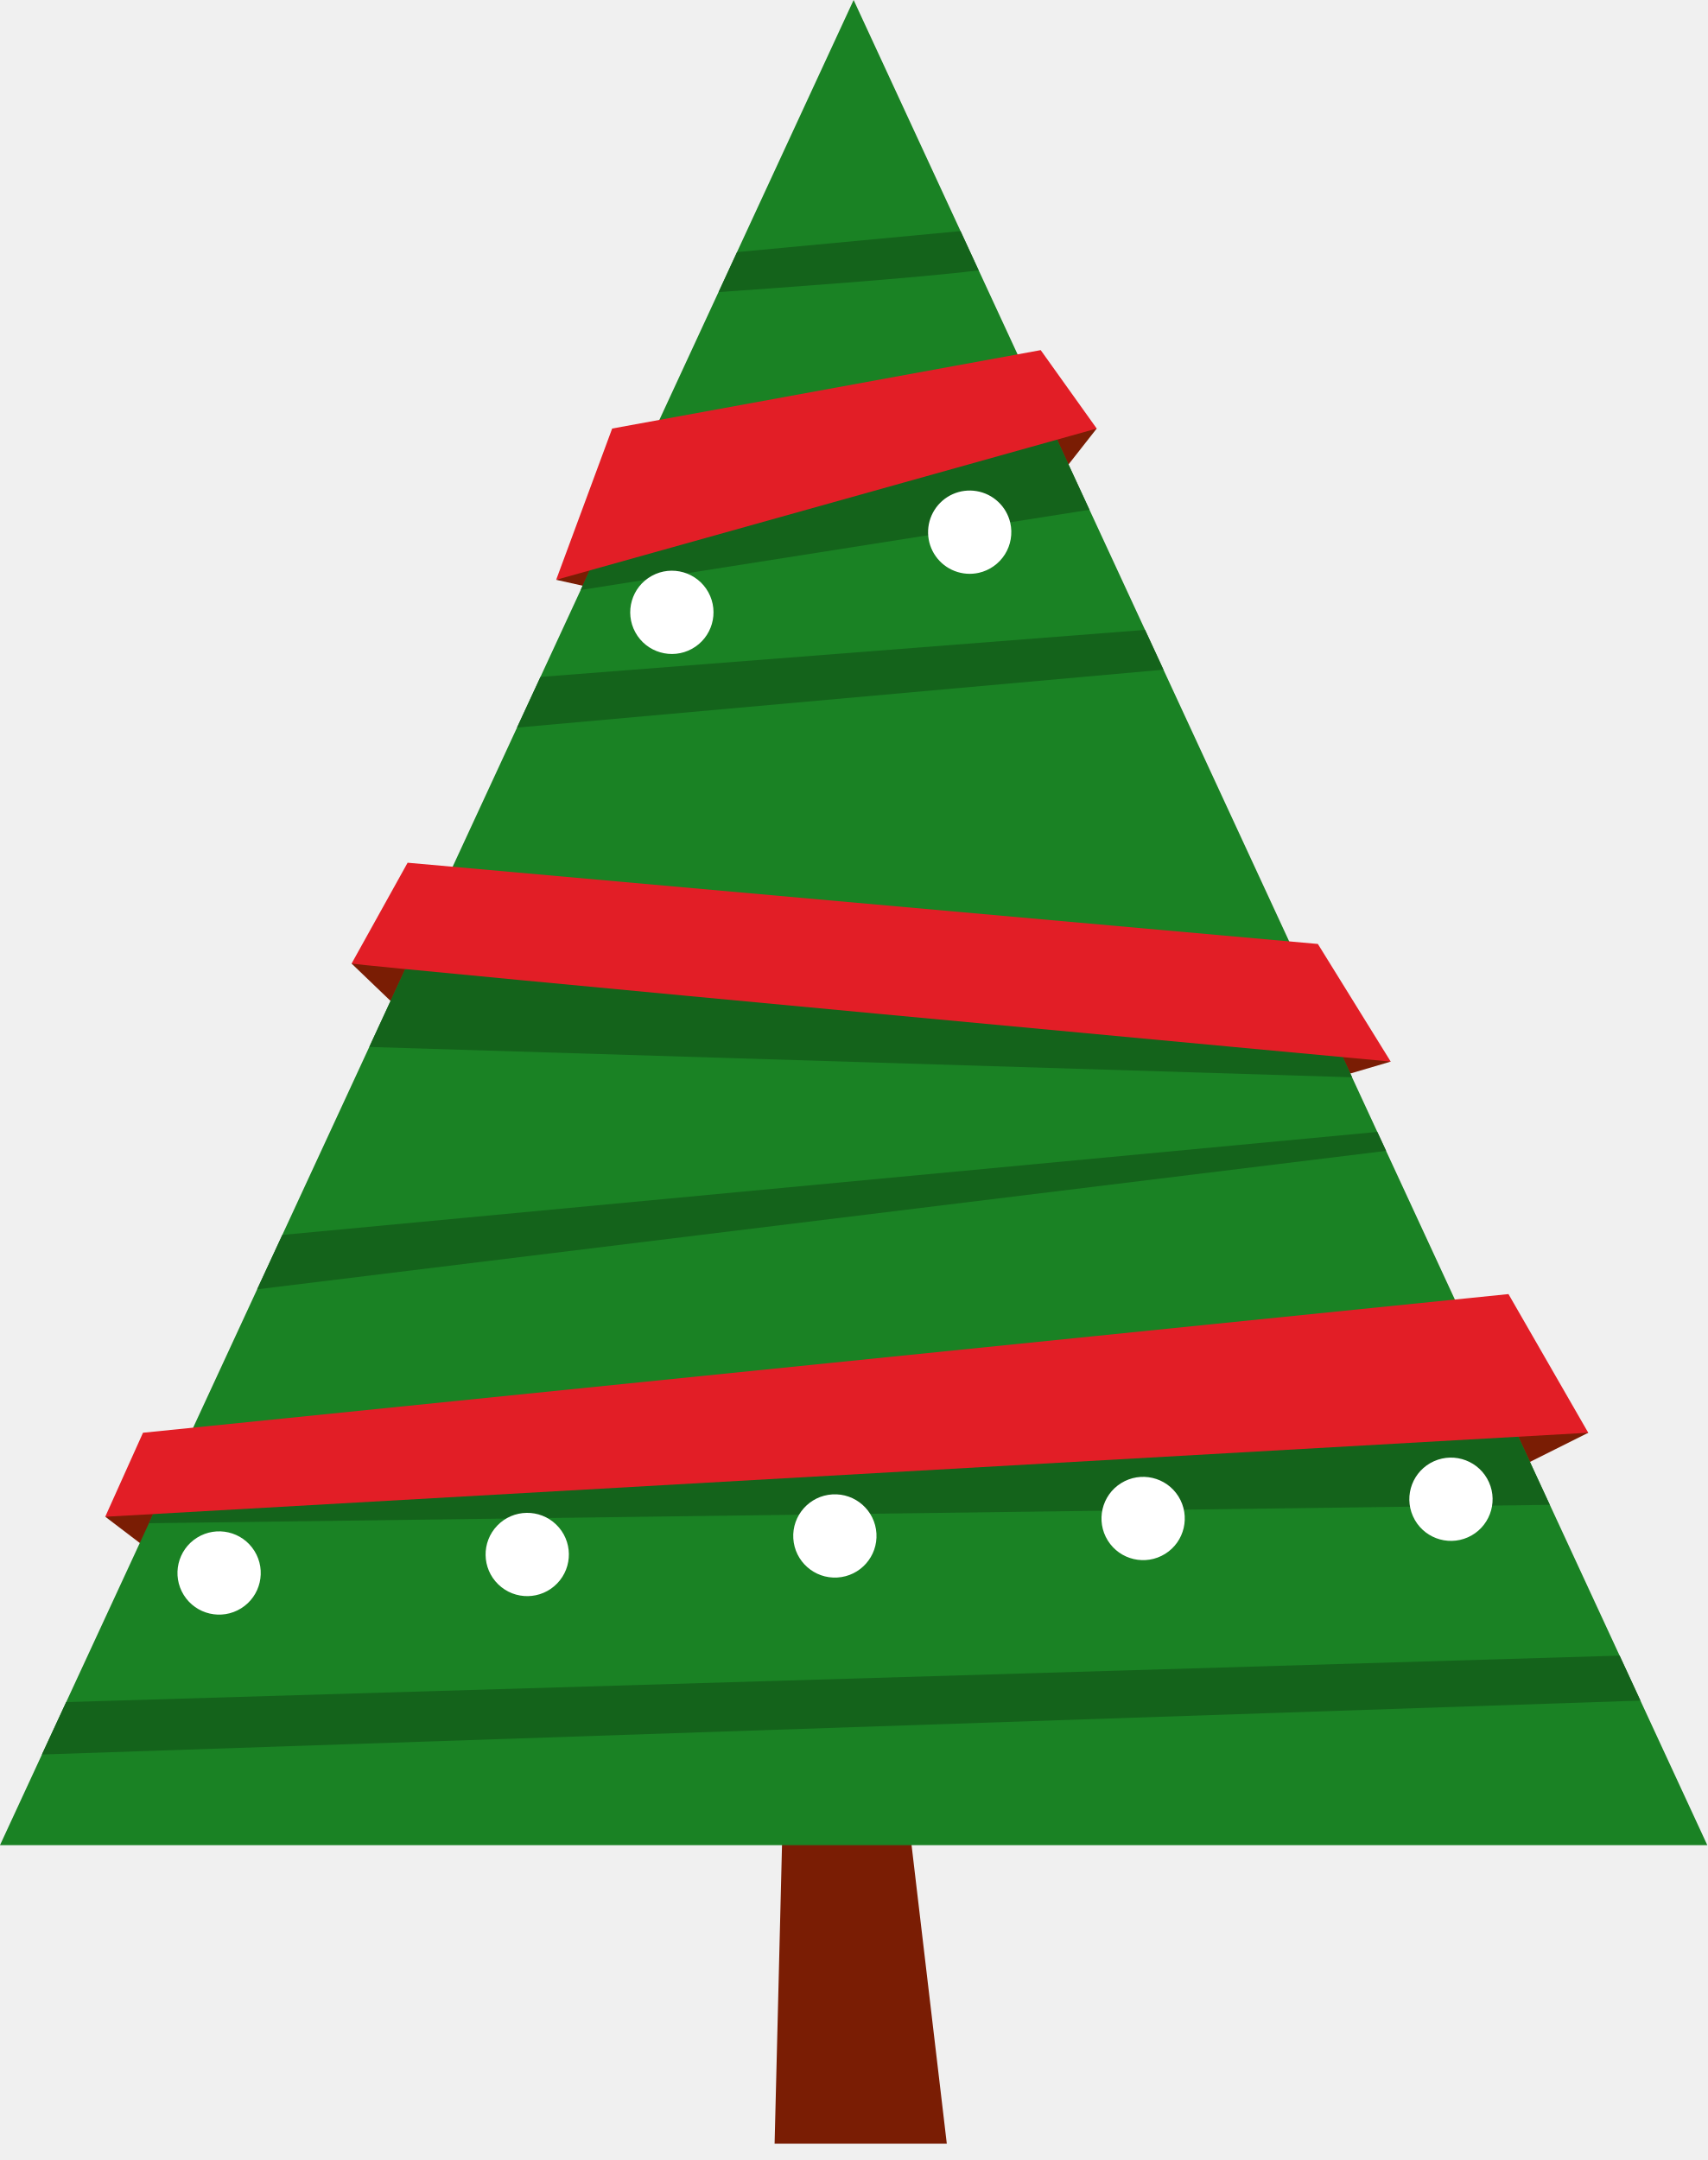
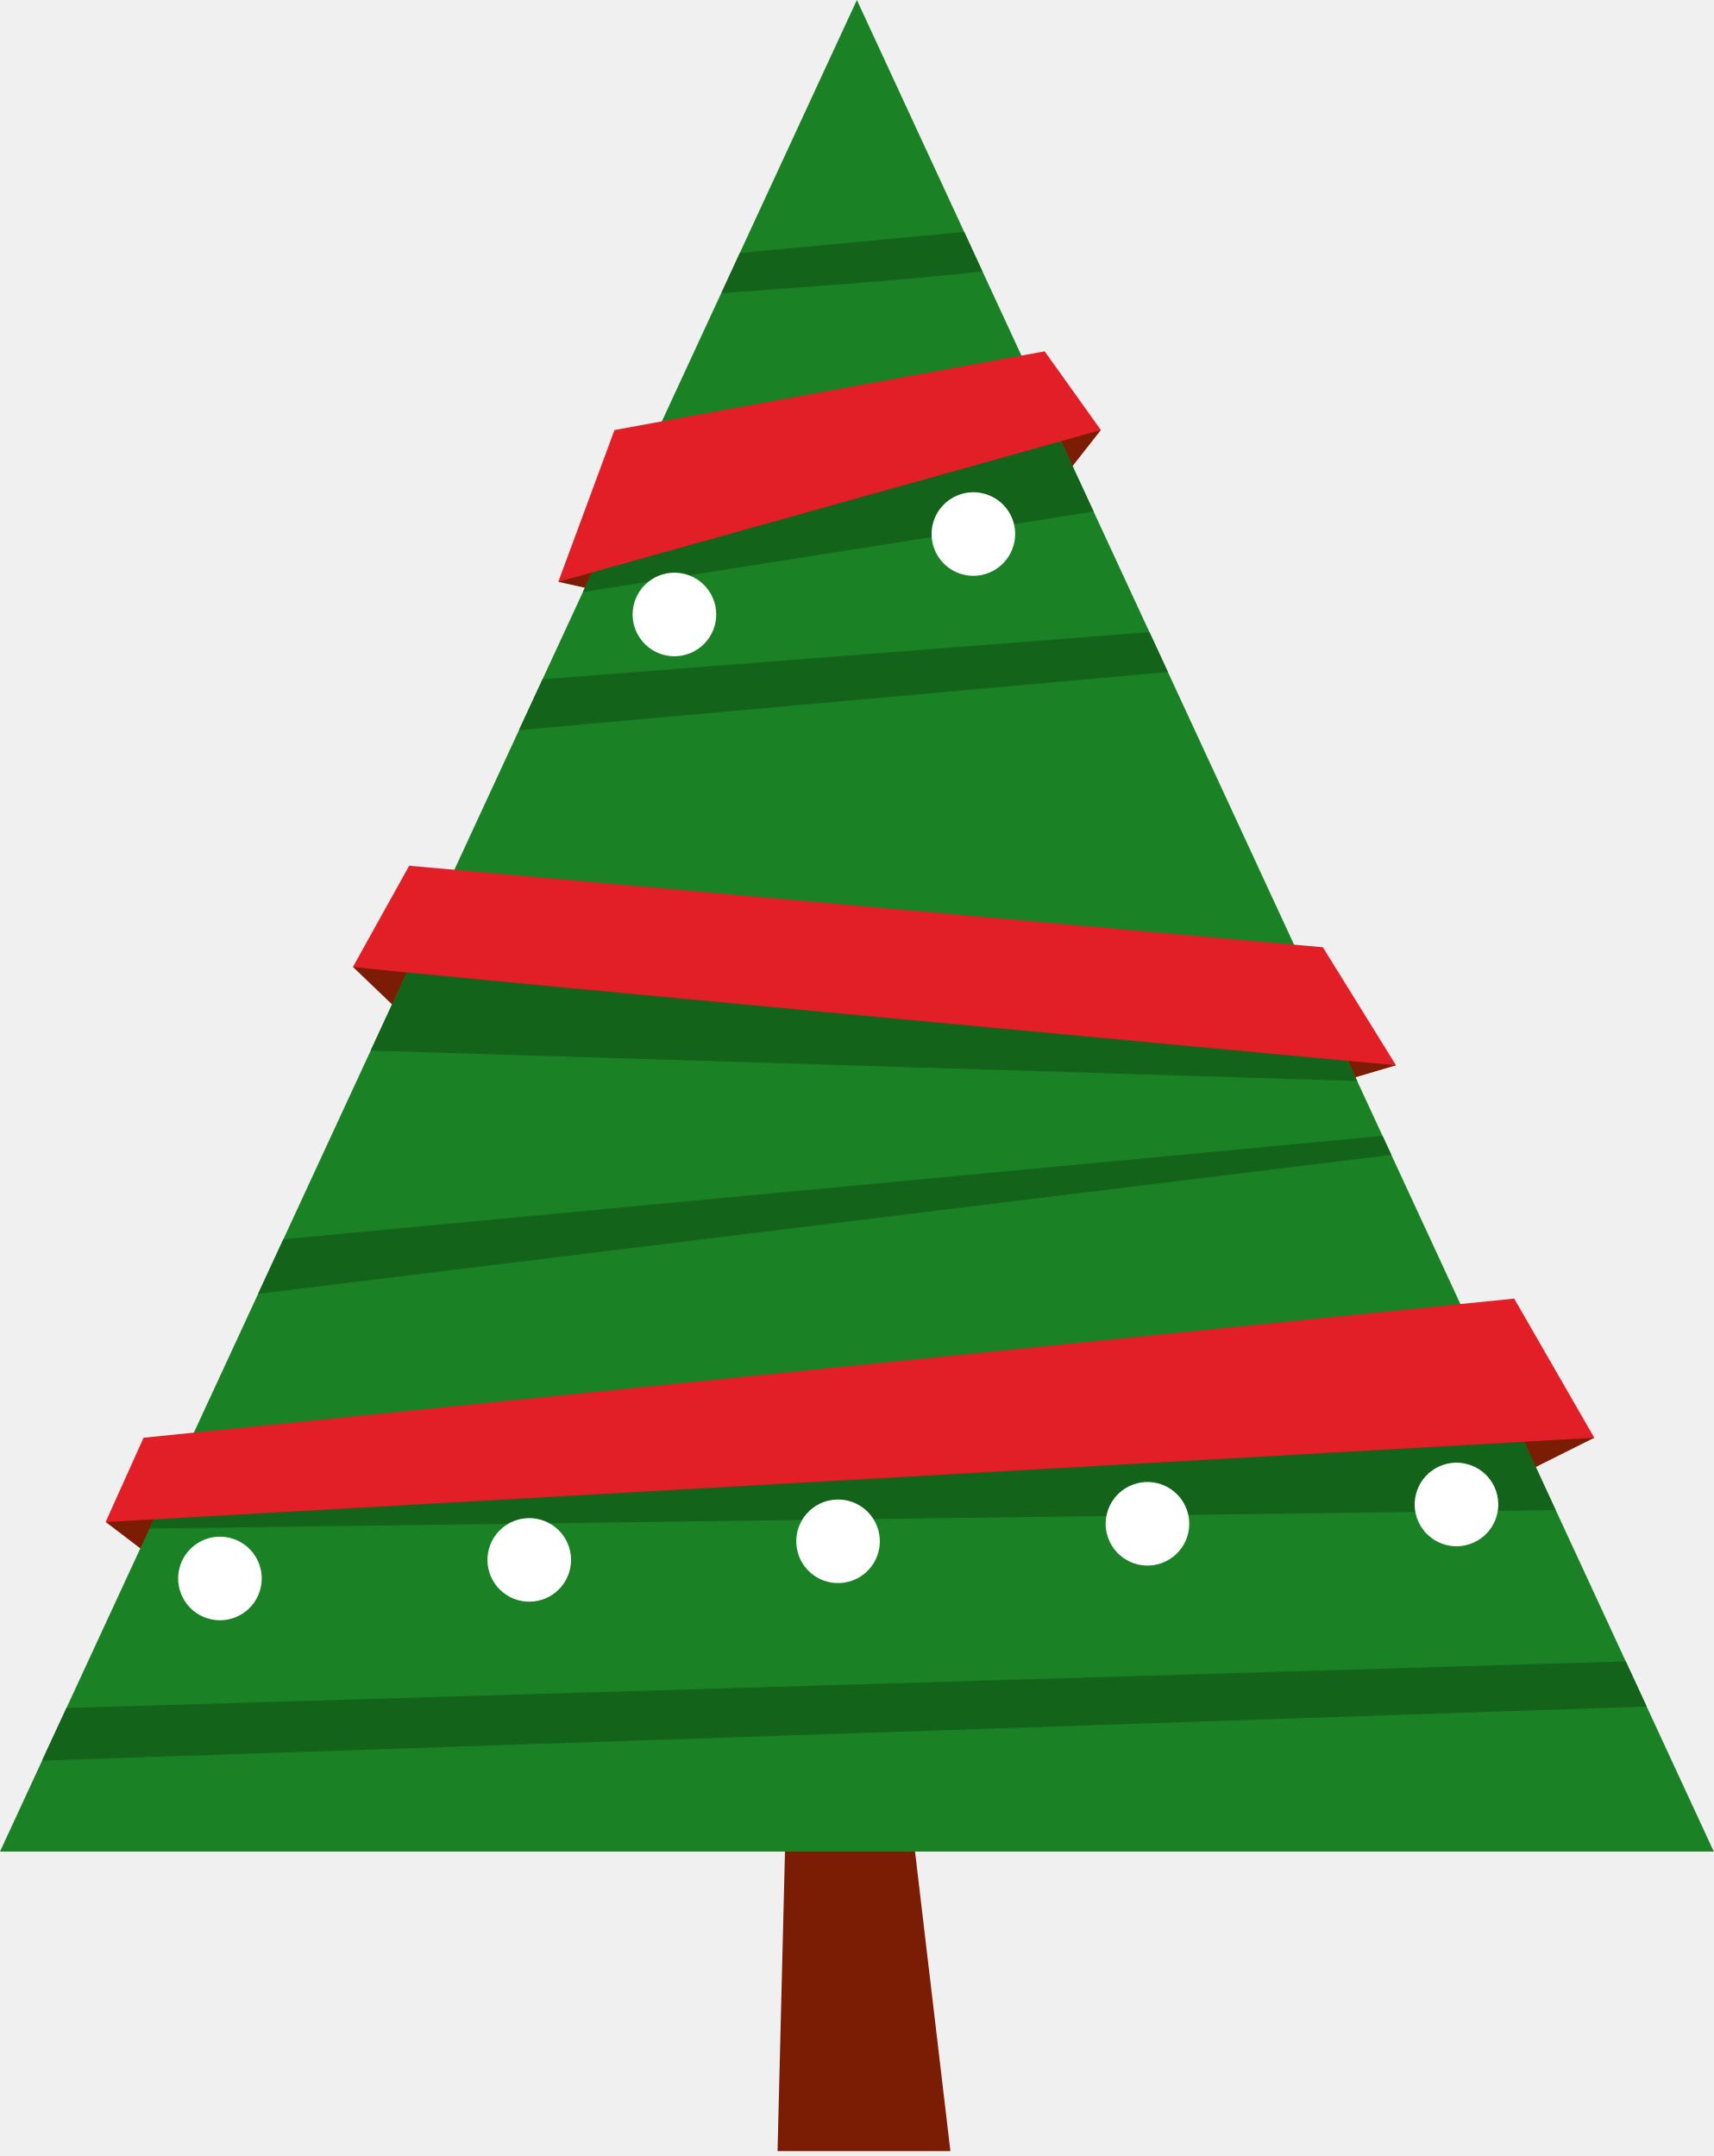
- <svg xmlns="http://www.w3.org/2000/svg" width="83" height="105" viewBox="0 0 83 105" fill="none">
-   <path d="M67.614 51.605L59.75 53.92L23.089 52.591L17.092 46.84L22.881 45.139C22.881 45.139 55.456 47.894 55.763 47.996C56.069 48.098 67.614 51.605 67.614 51.605Z" fill="#7A1D04" />
-   <path d="M77.215 69.647L71.698 72.405C71.698 72.405 33.811 75.059 33.402 75.059C32.994 75.059 7.669 75.671 7.669 75.671L5.115 73.727L21.352 70.459L72.209 66.884L77.215 69.647Z" fill="#7A1D04" />
-   <path d="M53.316 20.832L51.07 23.692L30.236 28.9L27.038 28.185L37.487 23.182C37.487 23.182 48.925 19.811 49.231 19.811C49.537 19.811 53.316 20.832 53.316 20.832Z" fill="#7A1D04" />
-   <path d="M38.16 83.943L37.657 104.204H46.028L43.518 82.937L38.16 83.943Z" fill="#7A1D04" />
-   <path d="M0 89.695L41.499 0L83 89.695H0Z" fill="#1A8224" />
-   <path d="M73.81 69.844L70.269 66.085C70.269 66.085 17.053 71.088 15.022 71.088C13.683 71.088 10.284 71.747 8.099 72.199L7.244 74.046L75.341 73.151L73.81 69.844Z" fill="#14631B" />
-   <path d="M65.731 52.368L64.834 50.429L63.631 48.918L26.868 45.649L20.434 45.956L20.222 45.985L17.953 50.893L65.731 52.368Z" fill="#14631B" />
-   <path d="M52.963 24.781L50.713 19.916L32.382 23.284L30.192 24.441L28.229 28.681L52.963 24.781Z" fill="#14631B" />
-   <path d="M5.115 73.732L77.212 69.647L73.334 62.907L6.952 69.647L5.115 73.732Z" fill="#E21E26" />
-   <path d="M17.092 46.84C17.773 46.976 67.609 51.605 67.609 51.605L64.068 45.887L19.816 41.938L17.092 46.84Z" fill="#E21E26" />
-   <path d="M27.038 28.185L53.316 20.832L50.594 17.02L29.76 20.832L27.038 28.185Z" fill="#E21E26" />
-   <path d="M12.5 62.676L67.385 55.945L66.957 55.024L13.725 60.032L12.5 62.676Z" fill="#14631B" />
-   <path d="M25.133 35.37L56.562 32.554L55.668 30.62L26.275 32.906L25.133 35.37Z" fill="#14631B" />
-   <path d="M46.696 11.234L35.832 12.255L34.938 14.198C37.263 14.038 44.723 13.508 47.574 13.141L46.696 11.234Z" fill="#14631B" />
-   <path d="M2.036 85.289L79.749 82.667L78.738 80.481L3.217 82.74L2.036 85.289Z" fill="#14631B" />
-   <path d="M71.365 74.728C72.385 74.272 72.843 73.074 72.386 72.054C71.93 71.033 70.733 70.576 69.712 71.032C68.692 71.489 68.234 72.686 68.691 73.706C69.147 74.727 70.344 75.184 71.365 74.728Z" fill="white" />
-   <path d="M56.644 75.534C57.593 74.942 57.882 73.694 57.291 72.745C56.699 71.796 55.451 71.507 54.502 72.098C53.553 72.689 53.264 73.938 53.855 74.887C54.447 75.835 55.695 76.125 56.644 75.534Z" fill="white" />
-   <path d="M40.707 76.685C41.823 76.619 42.674 75.66 42.608 74.544C42.542 73.428 41.583 72.577 40.467 72.644C39.352 72.71 38.5 73.668 38.566 74.784C38.633 75.9 39.591 76.751 40.707 76.685Z" fill="white" />
-   <path d="M27.085 76.974C27.863 76.171 27.843 74.89 27.04 74.112C26.238 73.334 24.956 73.354 24.178 74.157C23.4 74.96 23.42 76.241 24.223 77.019C25.026 77.797 26.307 77.777 27.085 76.974Z" fill="white" />
-   <path d="M11.723 78.182C12.672 77.591 12.961 76.343 12.37 75.394C11.778 74.445 10.53 74.156 9.581 74.747C8.633 75.338 8.343 76.587 8.934 77.536C9.526 78.484 10.774 78.774 11.723 78.182Z" fill="white" />
-   <path d="M49.114 25.415C49.025 25.025 48.821 24.671 48.53 24.397C48.239 24.122 47.873 23.941 47.479 23.874C47.085 23.807 46.68 23.859 46.315 24.022C45.95 24.186 45.642 24.454 45.429 24.792C45.216 25.131 45.108 25.524 45.119 25.924C45.129 26.324 45.258 26.712 45.489 27.038C45.72 27.365 46.042 27.616 46.415 27.759C46.788 27.903 47.196 27.932 47.586 27.845C47.846 27.786 48.092 27.676 48.309 27.522C48.527 27.368 48.712 27.172 48.854 26.947C48.996 26.721 49.092 26.469 49.136 26.207C49.181 25.944 49.174 25.675 49.114 25.415Z" fill="white" />
-   <path d="M33.639 31.54C34.618 31.001 34.975 29.77 34.436 28.79C33.897 27.811 32.666 27.454 31.687 27.993C30.707 28.532 30.35 29.763 30.889 30.742C31.428 31.722 32.659 32.079 33.639 31.54Z" fill="white" />
+ <svg xmlns="http://www.w3.org/2000/svg" width="240" height="302" viewBox="0 0 240 302" fill="none">
+   <path d="M195.509 149.219L172.772 155.915L66.765 152.071L49.424 135.44L66.16 130.521C66.16 130.521 160.356 138.489 161.241 138.785C162.127 139.08 195.509 149.219 195.509 149.219Z" fill="#7A1D04" />
+   <path d="M223.271 201.389L207.321 209.364C207.321 209.364 97.766 217.037 96.585 217.037C95.405 217.037 22.176 218.808 22.176 218.808L14.791 213.187L61.741 203.736L208.796 193.4L223.271 201.389Z" fill="#7A1D04" />
+   <path d="M154.166 60.237L147.674 68.507L87.429 83.565L78.183 81.499L108.396 67.032C108.396 67.032 141.469 57.286 142.355 57.286C143.24 57.286 154.166 60.237 154.166 60.237Z" fill="#7A1D04" />
+   <path d="M110.342 242.727L108.888 301.313H133.094L125.835 239.818L110.342 242.727Z" fill="#7A1D04" />
+   <path d="M0 259.358L119.997 0L240 259.358H0Z" fill="#1A8224" />
+   <path d="M213.426 201.959L203.189 191.089C203.189 191.089 49.311 205.556 43.437 205.556C39.566 205.556 29.736 207.46 23.419 208.767L20.946 214.107L217.853 211.522L213.426 201.959Z" fill="#14631B" />
+   <path d="M190.064 151.426L187.471 145.819L183.993 141.449L77.691 131.999L59.085 132.884L58.474 132.968L51.911 147.161L190.064 151.426Z" fill="#14631B" />
+   <path d="M153.147 71.655L146.641 57.588L93.634 67.327L87.303 70.671L81.626 82.933L153.147 71.655Z" fill="#14631B" />
+   <path d="M14.791 213.201L223.264 201.39L212.049 181.899L20.103 201.39L14.791 213.201Z" fill="#E21E26" />
+   <path d="M49.424 135.44C51.391 135.834 195.495 149.219 195.495 149.219L185.258 132.686L57.3 121.268L49.424 135.44Z" fill="#E21E26" />
+   <path d="M78.183 81.499L154.166 60.237L146.296 49.213L86.052 60.237L78.183 81.499Z" fill="#E21E26" />
+   <path d="M36.144 181.232L194.848 161.768L193.612 159.105L39.685 173.587L36.144 181.232Z" fill="#14631B" />
+   <path d="M72.674 102.275L163.553 94.132L160.967 88.539L75.976 95.15L72.674 102.275Z" fill="#14631B" />
+   <path d="M135.026 32.483L103.611 35.434L101.025 41.056C107.749 40.592 129.32 39.06 137.562 37.999L135.026 32.483Z" fill="#14631B" />
+   <path d="M5.888 246.62L230.599 239.039L227.676 232.715L9.303 239.249L5.888 246.62Z" fill="#14631B" />
+   <path d="M206.356 216.081C209.307 214.761 210.63 211.299 209.31 208.348C207.991 205.397 204.529 204.075 201.578 205.394C198.627 206.714 197.304 210.175 198.624 213.126C199.943 216.077 203.405 217.4 206.356 216.081Z" fill="white" />
+   <path d="M163.789 218.41C166.532 216.7 167.369 213.09 165.659 210.347C163.949 207.604 160.339 206.766 157.596 208.476C154.853 210.186 154.016 213.797 155.726 216.54C157.436 219.283 161.046 220.12 163.789 218.41Z" fill="white" />
+   <path d="M117.707 221.739C120.933 221.548 123.394 218.777 123.203 215.55C123.012 212.323 120.241 209.862 117.014 210.053C113.788 210.244 111.327 213.015 111.518 216.242C111.709 219.469 114.48 221.93 117.707 221.739Z" fill="white" />
+   <path d="M78.319 222.575C80.569 220.254 80.511 216.549 78.189 214.299C75.868 212.05 72.162 212.108 69.913 214.429C67.663 216.75 67.722 220.456 70.043 222.706C72.364 224.955 76.07 224.897 78.319 222.575Z" fill="white" />
+   <path d="M33.898 226.07C36.641 224.36 37.478 220.749 35.768 218.006C34.058 215.263 30.448 214.426 27.705 216.136C24.962 217.846 24.124 221.456 25.834 224.199C27.544 226.942 31.154 227.78 33.898 226.07Z" fill="white" />
+   <path d="M142.017 73.489C141.758 72.362 141.17 71.338 140.328 70.545C139.487 69.752 138.429 69.226 137.289 69.033C136.149 68.841 134.978 68.99 133.922 69.463C132.867 69.935 131.975 70.71 131.36 71.688C130.744 72.667 130.432 73.806 130.463 74.962C130.494 76.118 130.867 77.238 131.535 78.183C132.202 79.127 133.134 79.852 134.213 80.267C135.292 80.682 136.47 80.769 137.598 80.515C138.35 80.344 139.06 80.027 139.689 79.581C140.318 79.136 140.853 78.57 141.264 77.918C141.674 77.265 141.952 76.538 142.081 75.778C142.211 75.018 142.189 74.24 142.017 73.489Z" fill="white" />
+   <path d="M97.269 91.199C100.101 89.641 101.133 86.081 99.574 83.249C98.015 80.418 94.456 79.385 91.624 80.944C88.792 82.503 87.76 86.062 89.319 88.894C90.877 91.726 94.437 92.758 97.269 91.199Z" fill="white" />
</svg>
